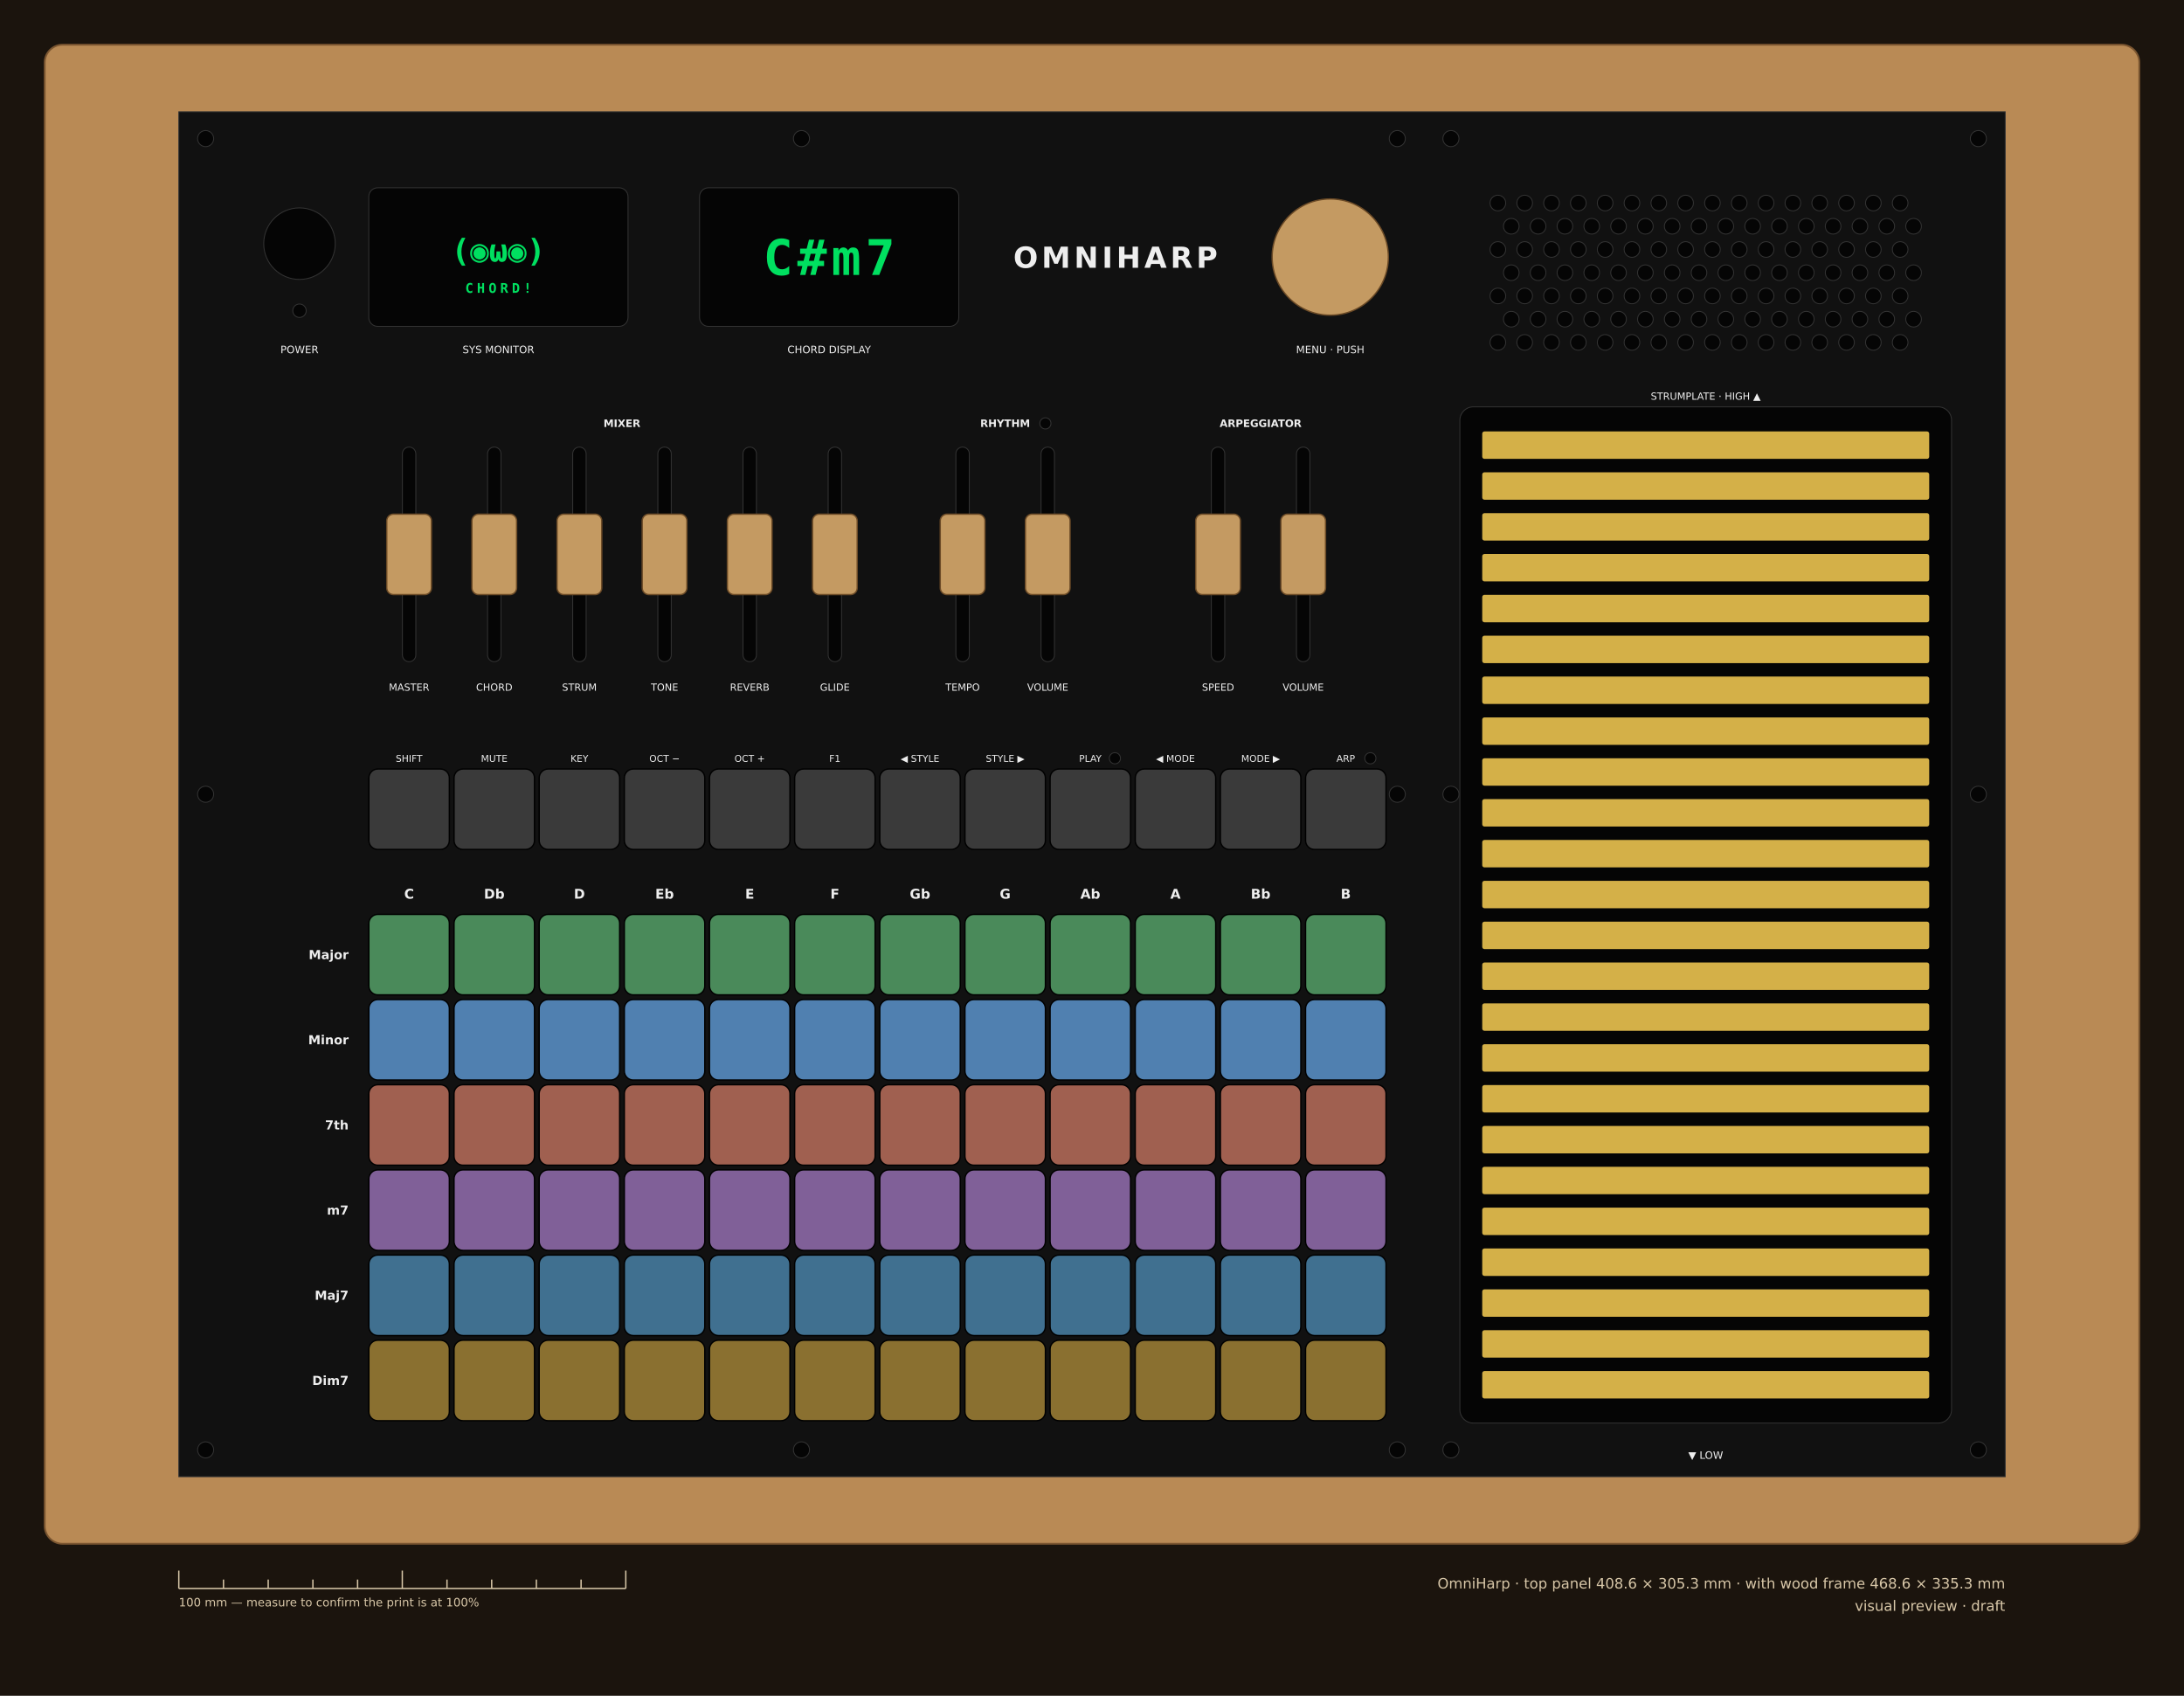
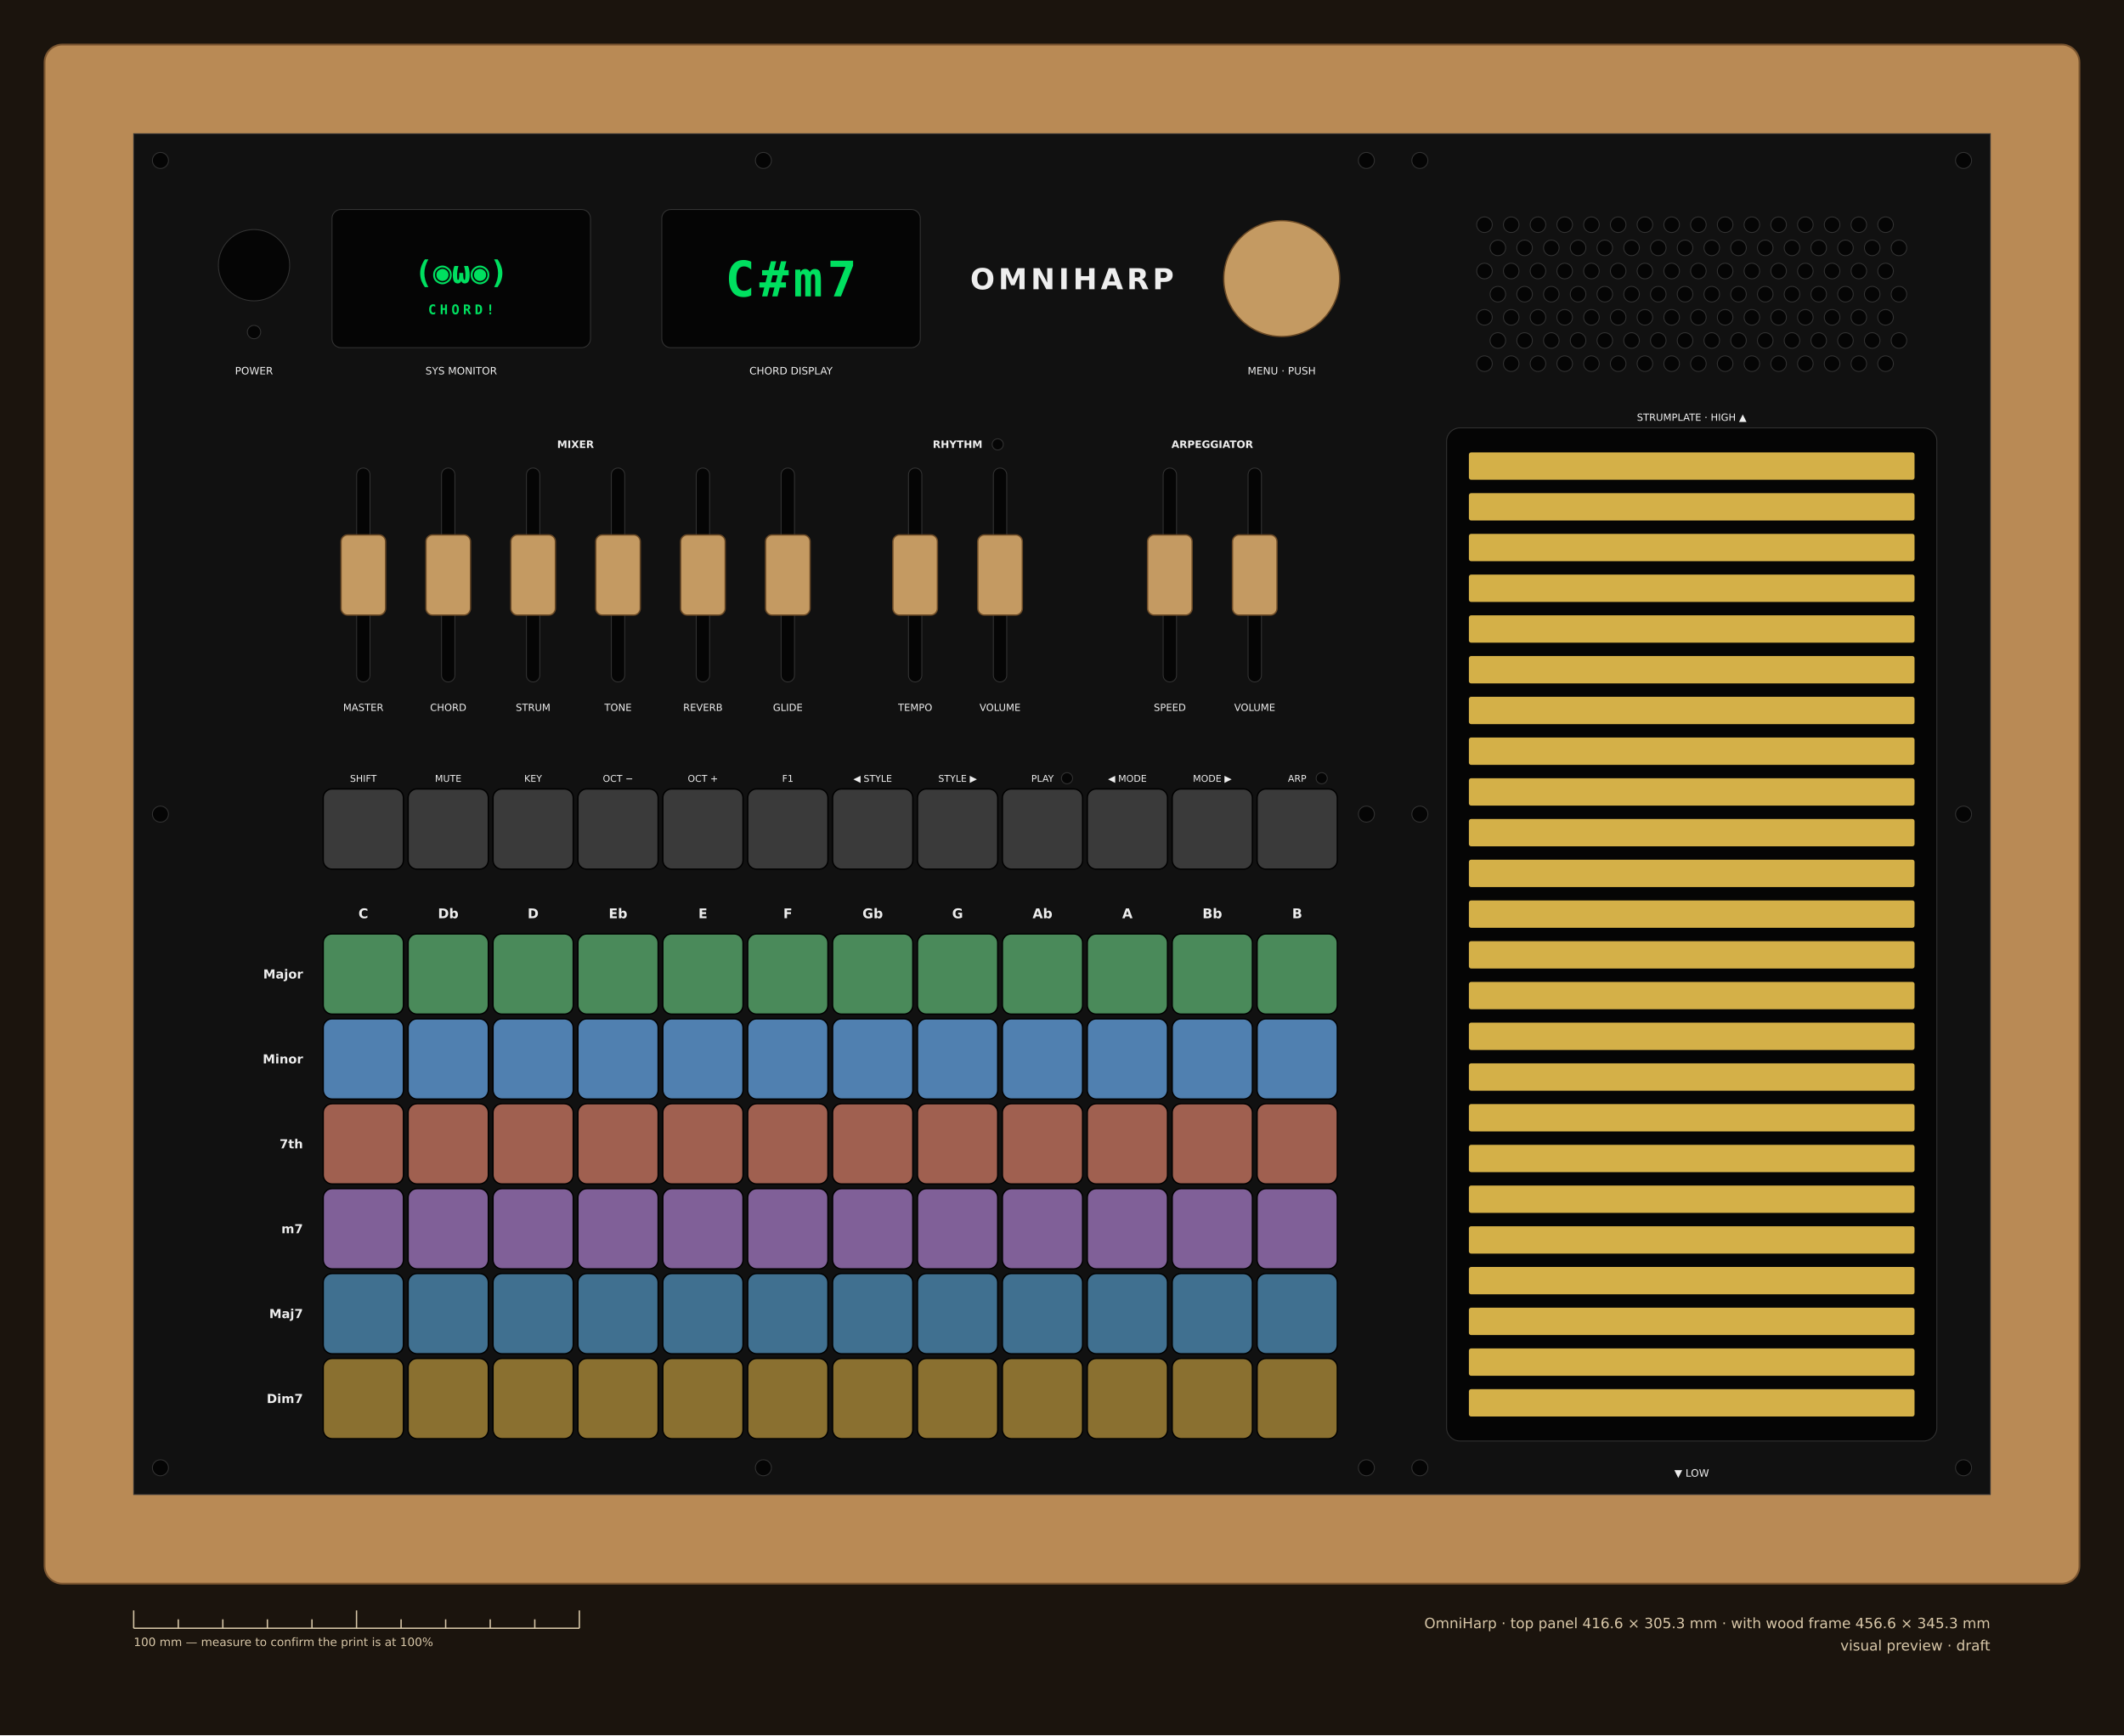
- <svg xmlns="http://www.w3.org/2000/svg" width="488.6mm" height="379.3mm" viewBox="0 0 488.6 379.3">
+ <svg xmlns="http://www.w3.org/2000/svg" width="476.6mm" height="389.3mm" viewBox="0 0 476.6 389.3">
  <style>
  text { font-family: 'DejaVu Sans', Arial, sans-serif; }
  .silk { text-anchor: middle; }
  .robot, .seg { text-anchor: middle; font-family: 'DejaVu Sans Mono', 'Courier New', monospace; font-weight: bold; }
  .robot { font-size: 7px; } .robot.small { font-size: 3px; letter-spacing: .8px; } .seg { font-size: 11px; letter-spacing: 1px; }
  .title { font-size: 3.2px; } .scale { font-size: 2.6px; }
  .scale-line { stroke-width: .3; }
  
    .sheet { fill: #1b140d; }
    .wood { fill: #b98a55; stroke: #7a5530; stroke-width: .4; }
    .panel { fill: #111; }
    .cut { fill: #050505; stroke: #333; stroke-width: .2; }
    .silk { fill: #eee; }
    .g-key, .g-fnkey { stroke: #000; stroke-width: .3; }
    .g-fnkey { fill: #3a3a3a; }
    .g-knob { fill: #c49a62; stroke: #6b4a26; stroke-width: .3; }
    .g-strip { fill: #d4b048; }
    .g-part, .g-seam { fill: none; stroke: none; }
    .robot, .seg { fill: #00e060; }
    .title, .scale { fill: #d8c7a8; stroke: none; }
    .scale-line { stroke: #d8c7a8; }
</style>
-   <rect class="sheet" x="0" y="0" width="488.6" height="379.3" />
-   <rect class="wood" x="10" y="10" width="468.6" height="335.3" rx="4" />
-   <g transform="translate(40 25)">
-     <rect class="panel" x="0" y="0" width="408.6" height="305.3" />
+   <rect class="sheet" x="0" y="0" width="476.6" height="389.3" />
+   <rect class="wood" x="10" y="10" width="456.6" height="345.3" rx="4" />
+   <g transform="translate(30 30)">
+     <rect class="panel" x="0" y="0" width="416.6" height="305.3" />
    <g class="cut">
      <circle cx="6" cy="6" r="1.8" />
      <circle cx="6" cy="299.3" r="1.8" />
-       <circle cx="272.6" cy="6" r="1.8" />
-       <circle cx="272.6" cy="299.3" r="1.8" />
-       <circle cx="139.3" cy="6" r="1.8" />
-       <circle cx="139.3" cy="299.3" r="1.8" />
+       <circle cx="276.6" cy="6" r="1.8" />
+       <circle cx="276.6" cy="299.3" r="1.8" />
+       <circle cx="141.3" cy="6" r="1.8" />
+       <circle cx="141.3" cy="299.3" r="1.8" />
      <circle cx="6" cy="152.65" r="1.8" />
-       <circle cx="272.6" cy="152.65" r="1.8" />
-       <circle cx="284.6" cy="6" r="1.8" />
-       <circle cx="284.6" cy="299.3" r="1.8" />
-       <circle cx="402.6" cy="6" r="1.8" />
-       <circle cx="402.6" cy="299.3" r="1.8" />
-       <circle cx="284.6" cy="152.65" r="1.8" />
-       <circle cx="402.6" cy="152.65" r="1.8" />
+       <circle cx="276.6" cy="152.65" r="1.8" />
+       <circle cx="288.6" cy="6" r="1.8" />
+       <circle cx="288.6" cy="299.3" r="1.8" />
+       <circle cx="410.6" cy="6" r="1.8" />
+       <circle cx="410.6" cy="299.3" r="1.8" />
+       <circle cx="288.6" cy="152.65" r="1.8" />
+       <circle cx="410.6" cy="152.65" r="1.8" />
      <circle cx="27" cy="29.5" r="8" />
      <circle cx="27" cy="44.5" r="1.5" />
-       <rect x="42.5" y="17" width="58" height="31" rx="2" />
-       <rect x="116.5" y="17" width="58" height="31" rx="2" />
+       <rect x="44.5" y="17" width="58" height="31" rx="2" />
+       <rect x="118.5" y="17" width="58" height="31" rx="2" />
      <circle cx="257.6" cy="32.5" r="3.5" />
      <path d="M50.025,76.5 A1.5,1.5 0 0 1 53.025,76.5 L53.025,121.5 A1.5,1.5 0 0 1 50.025,121.5 Z" />
      <path d="M69.075,76.5 A1.5,1.5 0 0 1 72.075,76.5 L72.075,121.5 A1.5,1.5 0 0 1 69.075,121.5 Z" />
      <path d="M88.125,76.5 A1.5,1.5 0 0 1 91.125,76.5 L91.125,121.5 A1.5,1.5 0 0 1 88.125,121.5 Z" />
      <path d="M107.175,76.5 A1.5,1.5 0 0 1 110.175,76.5 L110.175,121.5 A1.5,1.5 0 0 1 107.175,121.5 Z" />
      <path d="M126.225,76.5 A1.5,1.5 0 0 1 129.225,76.5 L129.225,121.5 A1.5,1.5 0 0 1 126.225,121.5 Z" />
      <path d="M145.275,76.5 A1.5,1.5 0 0 1 148.275,76.5 L148.275,121.5 A1.5,1.5 0 0 1 145.275,121.5 Z" />
      <rect x="44.525" y="149" width="14" height="14" rx="0" />
      <rect x="63.575" y="149" width="14" height="14" rx="0" />
      <rect x="82.625" y="149" width="14" height="14" rx="0" />
      <rect x="101.675" y="149" width="14" height="14" rx="0" />
      <rect x="120.725" y="149" width="14" height="14" rx="0" />
      <rect x="139.775" y="149" width="14" height="14" rx="0" />
      <circle cx="193.875" cy="69.7" r="1.25" />
      <path d="M173.85,76.5 A1.5,1.5 0 0 1 176.85,76.5 L176.85,121.5 A1.5,1.5 0 0 1 173.85,121.5 Z" />
      <path d="M192.9,76.5 A1.5,1.5 0 0 1 195.9,76.5 L195.9,121.5 A1.5,1.5 0 0 1 192.9,121.5 Z" />
      <rect x="158.825" y="149" width="14" height="14" rx="0" />
      <rect x="177.875" y="149" width="14" height="14" rx="0" />
      <rect x="196.925" y="149" width="14" height="14" rx="0" />
      <path d="M231,76.5 A1.5,1.5 0 0 1 234,76.5 L234,121.5 A1.5,1.5 0 0 1 231,121.5 Z" />
      <path d="M250.05,76.5 A1.5,1.5 0 0 1 253.05,76.5 L253.05,121.5 A1.5,1.5 0 0 1 250.05,121.5 Z" />
      <rect x="215.975" y="149" width="14" height="14" rx="0" />
      <rect x="235.025" y="149" width="14" height="14" rx="0" />
      <rect x="254.075" y="149" width="14" height="14" rx="0" />
      <circle cx="209.425" cy="144.6" r="1.25" />
      <circle cx="266.575" cy="144.6" r="1.25" />
      <rect x="44.525" y="181.525" width="14" height="14" rx="0" />
      <rect x="63.575" y="181.525" width="14" height="14" rx="0" />
      <rect x="82.625" y="181.525" width="14" height="14" rx="0" />
      <rect x="101.675" y="181.525" width="14" height="14" rx="0" />
      <rect x="120.725" y="181.525" width="14" height="14" rx="0" />
      <rect x="139.775" y="181.525" width="14" height="14" rx="0" />
      <rect x="158.825" y="181.525" width="14" height="14" rx="0" />
      <rect x="177.875" y="181.525" width="14" height="14" rx="0" />
      <rect x="196.925" y="181.525" width="14" height="14" rx="0" />
      <rect x="215.975" y="181.525" width="14" height="14" rx="0" />
      <rect x="235.025" y="181.525" width="14" height="14" rx="0" />
      <rect x="254.075" y="181.525" width="14" height="14" rx="0" />
      <rect x="44.525" y="200.575" width="14" height="14" rx="0" />
      <rect x="63.575" y="200.575" width="14" height="14" rx="0" />
      <rect x="82.625" y="200.575" width="14" height="14" rx="0" />
      <rect x="101.675" y="200.575" width="14" height="14" rx="0" />
      <rect x="120.725" y="200.575" width="14" height="14" rx="0" />
      <rect x="139.775" y="200.575" width="14" height="14" rx="0" />
      <rect x="158.825" y="200.575" width="14" height="14" rx="0" />
      <rect x="177.875" y="200.575" width="14" height="14" rx="0" />
      <rect x="196.925" y="200.575" width="14" height="14" rx="0" />
      <rect x="215.975" y="200.575" width="14" height="14" rx="0" />
      <rect x="235.025" y="200.575" width="14" height="14" rx="0" />
      <rect x="254.075" y="200.575" width="14" height="14" rx="0" />
      <rect x="44.525" y="219.625" width="14" height="14" rx="0" />
      <rect x="63.575" y="219.625" width="14" height="14" rx="0" />
      <rect x="82.625" y="219.625" width="14" height="14" rx="0" />
      <rect x="101.675" y="219.625" width="14" height="14" rx="0" />
      <rect x="120.725" y="219.625" width="14" height="14" rx="0" />
      <rect x="139.775" y="219.625" width="14" height="14" rx="0" />
      <rect x="158.825" y="219.625" width="14" height="14" rx="0" />
      <rect x="177.875" y="219.625" width="14" height="14" rx="0" />
      <rect x="196.925" y="219.625" width="14" height="14" rx="0" />
      <rect x="215.975" y="219.625" width="14" height="14" rx="0" />
      <rect x="235.025" y="219.625" width="14" height="14" rx="0" />
      <rect x="254.075" y="219.625" width="14" height="14" rx="0" />
      <rect x="44.525" y="238.675" width="14" height="14" rx="0" />
      <rect x="63.575" y="238.675" width="14" height="14" rx="0" />
      <rect x="82.625" y="238.675" width="14" height="14" rx="0" />
      <rect x="101.675" y="238.675" width="14" height="14" rx="0" />
      <rect x="120.725" y="238.675" width="14" height="14" rx="0" />
      <rect x="139.775" y="238.675" width="14" height="14" rx="0" />
      <rect x="158.825" y="238.675" width="14" height="14" rx="0" />
      <rect x="177.875" y="238.675" width="14" height="14" rx="0" />
      <rect x="196.925" y="238.675" width="14" height="14" rx="0" />
      <rect x="215.975" y="238.675" width="14" height="14" rx="0" />
      <rect x="235.025" y="238.675" width="14" height="14" rx="0" />
      <rect x="254.075" y="238.675" width="14" height="14" rx="0" />
      <rect x="44.525" y="257.725" width="14" height="14" rx="0" />
      <rect x="63.575" y="257.725" width="14" height="14" rx="0" />
      <rect x="82.625" y="257.725" width="14" height="14" rx="0" />
      <rect x="101.675" y="257.725" width="14" height="14" rx="0" />
      <rect x="120.725" y="257.725" width="14" height="14" rx="0" />
      <rect x="139.775" y="257.725" width="14" height="14" rx="0" />
      <rect x="158.825" y="257.725" width="14" height="14" rx="0" />
      <rect x="177.875" y="257.725" width="14" height="14" rx="0" />
      <rect x="196.925" y="257.725" width="14" height="14" rx="0" />
      <rect x="215.975" y="257.725" width="14" height="14" rx="0" />
      <rect x="235.025" y="257.725" width="14" height="14" rx="0" />
      <rect x="254.075" y="257.725" width="14" height="14" rx="0" />
      <rect x="44.525" y="276.775" width="14" height="14" rx="0" />
      <rect x="63.575" y="276.775" width="14" height="14" rx="0" />
      <rect x="82.625" y="276.775" width="14" height="14" rx="0" />
      <rect x="101.675" y="276.775" width="14" height="14" rx="0" />
      <rect x="120.725" y="276.775" width="14" height="14" rx="0" />
      <rect x="139.775" y="276.775" width="14" height="14" rx="0" />
      <rect x="158.825" y="276.775" width="14" height="14" rx="0" />
      <rect x="177.875" y="276.775" width="14" height="14" rx="0" />
      <rect x="196.925" y="276.775" width="14" height="14" rx="0" />
      <rect x="215.975" y="276.775" width="14" height="14" rx="0" />
      <rect x="235.025" y="276.775" width="14" height="14" rx="0" />
      <rect x="254.075" y="276.775" width="14" height="14" rx="0" />
-       <circle cx="295.1" cy="20.412" r="1.75" />
-       <circle cx="301.1" cy="20.412" r="1.75" />
-       <circle cx="307.1" cy="20.412" r="1.75" />
-       <circle cx="313.1" cy="20.412" r="1.75" />
-       <circle cx="319.1" cy="20.412" r="1.75" />
-       <circle cx="325.1" cy="20.412" r="1.75" />
-       <circle cx="331.1" cy="20.412" r="1.75" />
-       <circle cx="337.1" cy="20.412" r="1.75" />
-       <circle cx="343.1" cy="20.412" r="1.75" />
-       <circle cx="349.1" cy="20.412" r="1.75" />
-       <circle cx="355.1" cy="20.412" r="1.75" />
-       <circle cx="361.1" cy="20.412" r="1.75" />
-       <circle cx="367.1" cy="20.412" r="1.75" />
-       <circle cx="373.1" cy="20.412" r="1.75" />
-       <circle cx="379.1" cy="20.412" r="1.75" />
-       <circle cx="385.1" cy="20.412" r="1.75" />
-       <circle cx="298.1" cy="25.608" r="1.75" />
-       <circle cx="304.1" cy="25.608" r="1.75" />
-       <circle cx="310.1" cy="25.608" r="1.75" />
-       <circle cx="316.1" cy="25.608" r="1.75" />
-       <circle cx="322.1" cy="25.608" r="1.75" />
-       <circle cx="328.1" cy="25.608" r="1.75" />
-       <circle cx="334.1" cy="25.608" r="1.75" />
-       <circle cx="340.1" cy="25.608" r="1.75" />
-       <circle cx="346.1" cy="25.608" r="1.75" />
-       <circle cx="352.1" cy="25.608" r="1.75" />
-       <circle cx="358.1" cy="25.608" r="1.75" />
-       <circle cx="364.1" cy="25.608" r="1.75" />
-       <circle cx="370.1" cy="25.608" r="1.75" />
-       <circle cx="376.1" cy="25.608" r="1.75" />
-       <circle cx="382.1" cy="25.608" r="1.75" />
-       <circle cx="388.1" cy="25.608" r="1.75" />
-       <circle cx="295.1" cy="30.804" r="1.75" />
-       <circle cx="301.1" cy="30.804" r="1.75" />
-       <circle cx="307.1" cy="30.804" r="1.75" />
-       <circle cx="313.1" cy="30.804" r="1.75" />
-       <circle cx="319.1" cy="30.804" r="1.75" />
-       <circle cx="325.1" cy="30.804" r="1.75" />
-       <circle cx="331.1" cy="30.804" r="1.75" />
-       <circle cx="337.1" cy="30.804" r="1.75" />
-       <circle cx="343.1" cy="30.804" r="1.75" />
-       <circle cx="349.1" cy="30.804" r="1.75" />
-       <circle cx="355.1" cy="30.804" r="1.75" />
-       <circle cx="361.1" cy="30.804" r="1.75" />
-       <circle cx="367.1" cy="30.804" r="1.75" />
-       <circle cx="373.1" cy="30.804" r="1.75" />
-       <circle cx="379.1" cy="30.804" r="1.75" />
-       <circle cx="385.1" cy="30.804" r="1.75" />
-       <circle cx="298.1" cy="36" r="1.75" />
-       <circle cx="304.1" cy="36" r="1.75" />
-       <circle cx="310.1" cy="36" r="1.75" />
-       <circle cx="316.1" cy="36" r="1.75" />
-       <circle cx="322.1" cy="36" r="1.75" />
-       <circle cx="328.1" cy="36" r="1.75" />
-       <circle cx="334.1" cy="36" r="1.75" />
-       <circle cx="340.1" cy="36" r="1.75" />
-       <circle cx="346.1" cy="36" r="1.75" />
-       <circle cx="352.1" cy="36" r="1.75" />
-       <circle cx="358.1" cy="36" r="1.75" />
-       <circle cx="364.1" cy="36" r="1.75" />
-       <circle cx="370.1" cy="36" r="1.75" />
-       <circle cx="376.1" cy="36" r="1.75" />
-       <circle cx="382.1" cy="36" r="1.75" />
-       <circle cx="388.1" cy="36" r="1.75" />
-       <circle cx="295.1" cy="41.196" r="1.75" />
-       <circle cx="301.1" cy="41.196" r="1.75" />
-       <circle cx="307.1" cy="41.196" r="1.75" />
-       <circle cx="313.1" cy="41.196" r="1.75" />
-       <circle cx="319.1" cy="41.196" r="1.75" />
-       <circle cx="325.1" cy="41.196" r="1.75" />
-       <circle cx="331.1" cy="41.196" r="1.75" />
-       <circle cx="337.1" cy="41.196" r="1.75" />
-       <circle cx="343.1" cy="41.196" r="1.75" />
-       <circle cx="349.1" cy="41.196" r="1.75" />
-       <circle cx="355.1" cy="41.196" r="1.75" />
-       <circle cx="361.1" cy="41.196" r="1.75" />
-       <circle cx="367.1" cy="41.196" r="1.75" />
-       <circle cx="373.1" cy="41.196" r="1.75" />
-       <circle cx="379.1" cy="41.196" r="1.75" />
-       <circle cx="385.1" cy="41.196" r="1.75" />
-       <circle cx="298.1" cy="46.392" r="1.75" />
-       <circle cx="304.1" cy="46.392" r="1.75" />
-       <circle cx="310.1" cy="46.392" r="1.75" />
-       <circle cx="316.1" cy="46.392" r="1.75" />
-       <circle cx="322.1" cy="46.392" r="1.75" />
-       <circle cx="328.1" cy="46.392" r="1.75" />
-       <circle cx="334.1" cy="46.392" r="1.75" />
-       <circle cx="340.1" cy="46.392" r="1.75" />
-       <circle cx="346.1" cy="46.392" r="1.75" />
-       <circle cx="352.1" cy="46.392" r="1.75" />
-       <circle cx="358.1" cy="46.392" r="1.75" />
-       <circle cx="364.1" cy="46.392" r="1.75" />
-       <circle cx="370.1" cy="46.392" r="1.75" />
-       <circle cx="376.1" cy="46.392" r="1.75" />
-       <circle cx="382.1" cy="46.392" r="1.75" />
-       <circle cx="388.1" cy="46.392" r="1.75" />
-       <circle cx="295.1" cy="51.588" r="1.75" />
-       <circle cx="301.1" cy="51.588" r="1.75" />
-       <circle cx="307.1" cy="51.588" r="1.75" />
-       <circle cx="313.1" cy="51.588" r="1.75" />
-       <circle cx="319.1" cy="51.588" r="1.75" />
-       <circle cx="325.1" cy="51.588" r="1.75" />
-       <circle cx="331.1" cy="51.588" r="1.75" />
-       <circle cx="337.1" cy="51.588" r="1.75" />
-       <circle cx="343.1" cy="51.588" r="1.75" />
-       <circle cx="349.1" cy="51.588" r="1.75" />
-       <circle cx="355.1" cy="51.588" r="1.75" />
-       <circle cx="361.1" cy="51.588" r="1.75" />
-       <circle cx="367.1" cy="51.588" r="1.75" />
-       <circle cx="373.1" cy="51.588" r="1.75" />
-       <circle cx="379.1" cy="51.588" r="1.75" />
-       <circle cx="385.1" cy="51.588" r="1.75" />
-       <rect x="286.6" y="66" width="110" height="227.3" rx="3" />
+       <circle cx="303.1" cy="20.412" r="1.75" />
+       <circle cx="309.1" cy="20.412" r="1.75" />
+       <circle cx="315.1" cy="20.412" r="1.75" />
+       <circle cx="321.1" cy="20.412" r="1.75" />
+       <circle cx="327.1" cy="20.412" r="1.75" />
+       <circle cx="333.1" cy="20.412" r="1.75" />
+       <circle cx="339.1" cy="20.412" r="1.75" />
+       <circle cx="345.1" cy="20.412" r="1.75" />
+       <circle cx="351.1" cy="20.412" r="1.75" />
+       <circle cx="357.1" cy="20.412" r="1.75" />
+       <circle cx="363.1" cy="20.412" r="1.75" />
+       <circle cx="369.1" cy="20.412" r="1.75" />
+       <circle cx="375.1" cy="20.412" r="1.75" />
+       <circle cx="381.1" cy="20.412" r="1.75" />
+       <circle cx="387.1" cy="20.412" r="1.75" />
+       <circle cx="393.1" cy="20.412" r="1.75" />
+       <circle cx="306.1" cy="25.608" r="1.75" />
+       <circle cx="312.1" cy="25.608" r="1.75" />
+       <circle cx="318.1" cy="25.608" r="1.75" />
+       <circle cx="324.1" cy="25.608" r="1.75" />
+       <circle cx="330.1" cy="25.608" r="1.75" />
+       <circle cx="336.1" cy="25.608" r="1.75" />
+       <circle cx="342.1" cy="25.608" r="1.75" />
+       <circle cx="348.1" cy="25.608" r="1.75" />
+       <circle cx="354.1" cy="25.608" r="1.75" />
+       <circle cx="360.1" cy="25.608" r="1.75" />
+       <circle cx="366.1" cy="25.608" r="1.75" />
+       <circle cx="372.1" cy="25.608" r="1.75" />
+       <circle cx="378.1" cy="25.608" r="1.75" />
+       <circle cx="384.1" cy="25.608" r="1.75" />
+       <circle cx="390.1" cy="25.608" r="1.75" />
+       <circle cx="396.1" cy="25.608" r="1.75" />
+       <circle cx="303.1" cy="30.804" r="1.75" />
+       <circle cx="309.1" cy="30.804" r="1.75" />
+       <circle cx="315.1" cy="30.804" r="1.75" />
+       <circle cx="321.1" cy="30.804" r="1.75" />
+       <circle cx="327.1" cy="30.804" r="1.75" />
+       <circle cx="333.1" cy="30.804" r="1.75" />
+       <circle cx="339.1" cy="30.804" r="1.75" />
+       <circle cx="345.1" cy="30.804" r="1.75" />
+       <circle cx="351.1" cy="30.804" r="1.75" />
+       <circle cx="357.1" cy="30.804" r="1.75" />
+       <circle cx="363.1" cy="30.804" r="1.75" />
+       <circle cx="369.1" cy="30.804" r="1.75" />
+       <circle cx="375.1" cy="30.804" r="1.75" />
+       <circle cx="381.1" cy="30.804" r="1.75" />
+       <circle cx="387.1" cy="30.804" r="1.75" />
+       <circle cx="393.1" cy="30.804" r="1.75" />
+       <circle cx="306.1" cy="36" r="1.75" />
+       <circle cx="312.1" cy="36" r="1.75" />
+       <circle cx="318.1" cy="36" r="1.75" />
+       <circle cx="324.1" cy="36" r="1.75" />
+       <circle cx="330.1" cy="36" r="1.75" />
+       <circle cx="336.1" cy="36" r="1.75" />
+       <circle cx="342.1" cy="36" r="1.75" />
+       <circle cx="348.1" cy="36" r="1.75" />
+       <circle cx="354.1" cy="36" r="1.75" />
+       <circle cx="360.1" cy="36" r="1.75" />
+       <circle cx="366.1" cy="36" r="1.75" />
+       <circle cx="372.1" cy="36" r="1.75" />
+       <circle cx="378.1" cy="36" r="1.75" />
+       <circle cx="384.1" cy="36" r="1.75" />
+       <circle cx="390.1" cy="36" r="1.75" />
+       <circle cx="396.1" cy="36" r="1.75" />
+       <circle cx="303.1" cy="41.196" r="1.75" />
+       <circle cx="309.1" cy="41.196" r="1.75" />
+       <circle cx="315.1" cy="41.196" r="1.75" />
+       <circle cx="321.1" cy="41.196" r="1.75" />
+       <circle cx="327.1" cy="41.196" r="1.75" />
+       <circle cx="333.1" cy="41.196" r="1.75" />
+       <circle cx="339.1" cy="41.196" r="1.75" />
+       <circle cx="345.1" cy="41.196" r="1.75" />
+       <circle cx="351.1" cy="41.196" r="1.75" />
+       <circle cx="357.1" cy="41.196" r="1.75" />
+       <circle cx="363.1" cy="41.196" r="1.75" />
+       <circle cx="369.1" cy="41.196" r="1.75" />
+       <circle cx="375.1" cy="41.196" r="1.75" />
+       <circle cx="381.1" cy="41.196" r="1.75" />
+       <circle cx="387.1" cy="41.196" r="1.75" />
+       <circle cx="393.1" cy="41.196" r="1.75" />
+       <circle cx="306.1" cy="46.392" r="1.75" />
+       <circle cx="312.1" cy="46.392" r="1.75" />
+       <circle cx="318.1" cy="46.392" r="1.75" />
+       <circle cx="324.1" cy="46.392" r="1.75" />
+       <circle cx="330.1" cy="46.392" r="1.75" />
+       <circle cx="336.1" cy="46.392" r="1.75" />
+       <circle cx="342.1" cy="46.392" r="1.75" />
+       <circle cx="348.1" cy="46.392" r="1.75" />
+       <circle cx="354.1" cy="46.392" r="1.75" />
+       <circle cx="360.1" cy="46.392" r="1.75" />
+       <circle cx="366.1" cy="46.392" r="1.75" />
+       <circle cx="372.1" cy="46.392" r="1.75" />
+       <circle cx="378.1" cy="46.392" r="1.75" />
+       <circle cx="384.1" cy="46.392" r="1.75" />
+       <circle cx="390.1" cy="46.392" r="1.75" />
+       <circle cx="396.1" cy="46.392" r="1.75" />
+       <circle cx="303.1" cy="51.588" r="1.75" />
+       <circle cx="309.1" cy="51.588" r="1.75" />
+       <circle cx="315.1" cy="51.588" r="1.75" />
+       <circle cx="321.1" cy="51.588" r="1.75" />
+       <circle cx="327.1" cy="51.588" r="1.75" />
+       <circle cx="333.1" cy="51.588" r="1.75" />
+       <circle cx="339.1" cy="51.588" r="1.75" />
+       <circle cx="345.1" cy="51.588" r="1.75" />
+       <circle cx="351.1" cy="51.588" r="1.75" />
+       <circle cx="357.1" cy="51.588" r="1.75" />
+       <circle cx="363.1" cy="51.588" r="1.75" />
+       <circle cx="369.1" cy="51.588" r="1.75" />
+       <circle cx="375.1" cy="51.588" r="1.75" />
+       <circle cx="381.1" cy="51.588" r="1.75" />
+       <circle cx="387.1" cy="51.588" r="1.75" />
+       <circle cx="393.1" cy="51.588" r="1.75" />
+       <rect x="294.6" y="66" width="110" height="227.3" rx="3" />
    </g>
    <g class="guides">
-       <line class="g-seam" x1="278.6" y1="0" x2="278.6" y2="305.3" />
-       <rect class="g-part" x="36" y="12" width="71" height="41" rx="0.5" />
-       <text class="robot" x="71.5" y="33.5">(◉ω◉)</text>
-       <text class="robot small" x="71.5" y="40.5">CHORD!</text>
-       <rect class="g-part" x="110" y="12" width="71" height="41" rx="0.5" />
-       <text class="seg" x="145.5" y="36.5">C#m7</text>
+       <line class="g-seam" x1="282.6" y1="0" x2="282.6" y2="305.3" />
+       <rect class="g-part" x="38" y="12" width="71" height="41" rx="0.5" />
+       <text class="robot" x="73.5" y="33.5">(◉ω◉)</text>
+       <text class="robot small" x="73.5" y="40.5">CHORD!</text>
+       <rect class="g-part" x="112" y="12" width="71" height="41" rx="0.5" />
+       <text class="seg" x="147.5" y="36.5">C#m7</text>
      <circle class="g-knob" cx="257.6" cy="32.5" r="13" />
      <rect class="g-knob" x="46.525" y="90" width="10" height="18" rx="1.5" />
      <rect class="g-knob" x="65.575" y="90" width="10" height="18" rx="1.5" />
      <rect class="g-knob" x="84.625" y="90" width="10" height="18" rx="1.5" />
      <rect class="g-knob" x="103.675" y="90" width="10" height="18" rx="1.5" />
      <rect class="g-knob" x="122.725" y="90" width="10" height="18" rx="1.5" />
      <rect class="g-knob" x="141.775" y="90" width="10" height="18" rx="1.5" />
      <rect class="g-fnkey" x="42.525" y="147" width="18" height="18" rx="2" />
      <rect class="g-fnkey" x="61.575" y="147" width="18" height="18" rx="2" />
      <rect class="g-fnkey" x="80.625" y="147" width="18" height="18" rx="2" />
      <rect class="g-fnkey" x="99.675" y="147" width="18" height="18" rx="2" />
      <rect class="g-fnkey" x="118.725" y="147" width="18" height="18" rx="2" />
      <rect class="g-fnkey" x="137.775" y="147" width="18" height="18" rx="2" />
      <rect class="g-knob" x="170.35" y="90" width="10" height="18" rx="1.5" />
      <rect class="g-knob" x="189.4" y="90" width="10" height="18" rx="1.5" />
      <rect class="g-fnkey" x="156.825" y="147" width="18" height="18" rx="2" />
      <rect class="g-fnkey" x="175.875" y="147" width="18" height="18" rx="2" />
      <rect class="g-fnkey" x="194.925" y="147" width="18" height="18" rx="2" />
      <rect class="g-knob" x="227.5" y="90" width="10" height="18" rx="1.5" />
      <rect class="g-knob" x="246.55" y="90" width="10" height="18" rx="1.5" />
      <rect class="g-fnkey" x="213.975" y="147" width="18" height="18" rx="2" />
      <rect class="g-fnkey" x="233.025" y="147" width="18" height="18" rx="2" />
      <rect class="g-fnkey" x="252.075" y="147" width="18" height="18" rx="2" />
      <rect class="g-key" x="42.525" y="179.525" width="18" height="18" rx="2" style="fill:#4a8a5a" />
      <rect class="g-key" x="61.575" y="179.525" width="18" height="18" rx="2" style="fill:#4a8a5a" />
      <rect class="g-key" x="80.625" y="179.525" width="18" height="18" rx="2" style="fill:#4a8a5a" />
      <rect class="g-key" x="99.675" y="179.525" width="18" height="18" rx="2" style="fill:#4a8a5a" />
      <rect class="g-key" x="118.725" y="179.525" width="18" height="18" rx="2" style="fill:#4a8a5a" />
      <rect class="g-key" x="137.775" y="179.525" width="18" height="18" rx="2" style="fill:#4a8a5a" />
      <rect class="g-key" x="156.825" y="179.525" width="18" height="18" rx="2" style="fill:#4a8a5a" />
      <rect class="g-key" x="175.875" y="179.525" width="18" height="18" rx="2" style="fill:#4a8a5a" />
      <rect class="g-key" x="194.925" y="179.525" width="18" height="18" rx="2" style="fill:#4a8a5a" />
      <rect class="g-key" x="213.975" y="179.525" width="18" height="18" rx="2" style="fill:#4a8a5a" />
      <rect class="g-key" x="233.025" y="179.525" width="18" height="18" rx="2" style="fill:#4a8a5a" />
      <rect class="g-key" x="252.075" y="179.525" width="18" height="18" rx="2" style="fill:#4a8a5a" />
      <rect class="g-key" x="42.525" y="198.575" width="18" height="18" rx="2" style="fill:#5080b0" />
      <rect class="g-key" x="61.575" y="198.575" width="18" height="18" rx="2" style="fill:#5080b0" />
      <rect class="g-key" x="80.625" y="198.575" width="18" height="18" rx="2" style="fill:#5080b0" />
      <rect class="g-key" x="99.675" y="198.575" width="18" height="18" rx="2" style="fill:#5080b0" />
      <rect class="g-key" x="118.725" y="198.575" width="18" height="18" rx="2" style="fill:#5080b0" />
      <rect class="g-key" x="137.775" y="198.575" width="18" height="18" rx="2" style="fill:#5080b0" />
      <rect class="g-key" x="156.825" y="198.575" width="18" height="18" rx="2" style="fill:#5080b0" />
      <rect class="g-key" x="175.875" y="198.575" width="18" height="18" rx="2" style="fill:#5080b0" />
      <rect class="g-key" x="194.925" y="198.575" width="18" height="18" rx="2" style="fill:#5080b0" />
      <rect class="g-key" x="213.975" y="198.575" width="18" height="18" rx="2" style="fill:#5080b0" />
      <rect class="g-key" x="233.025" y="198.575" width="18" height="18" rx="2" style="fill:#5080b0" />
      <rect class="g-key" x="252.075" y="198.575" width="18" height="18" rx="2" style="fill:#5080b0" />
      <rect class="g-key" x="42.525" y="217.625" width="18" height="18" rx="2" style="fill:#a06050" />
      <rect class="g-key" x="61.575" y="217.625" width="18" height="18" rx="2" style="fill:#a06050" />
      <rect class="g-key" x="80.625" y="217.625" width="18" height="18" rx="2" style="fill:#a06050" />
      <rect class="g-key" x="99.675" y="217.625" width="18" height="18" rx="2" style="fill:#a06050" />
      <rect class="g-key" x="118.725" y="217.625" width="18" height="18" rx="2" style="fill:#a06050" />
      <rect class="g-key" x="137.775" y="217.625" width="18" height="18" rx="2" style="fill:#a06050" />
      <rect class="g-key" x="156.825" y="217.625" width="18" height="18" rx="2" style="fill:#a06050" />
      <rect class="g-key" x="175.875" y="217.625" width="18" height="18" rx="2" style="fill:#a06050" />
      <rect class="g-key" x="194.925" y="217.625" width="18" height="18" rx="2" style="fill:#a06050" />
      <rect class="g-key" x="213.975" y="217.625" width="18" height="18" rx="2" style="fill:#a06050" />
      <rect class="g-key" x="233.025" y="217.625" width="18" height="18" rx="2" style="fill:#a06050" />
      <rect class="g-key" x="252.075" y="217.625" width="18" height="18" rx="2" style="fill:#a06050" />
      <rect class="g-key" x="42.525" y="236.675" width="18" height="18" rx="2" style="fill:#806098" />
      <rect class="g-key" x="61.575" y="236.675" width="18" height="18" rx="2" style="fill:#806098" />
      <rect class="g-key" x="80.625" y="236.675" width="18" height="18" rx="2" style="fill:#806098" />
      <rect class="g-key" x="99.675" y="236.675" width="18" height="18" rx="2" style="fill:#806098" />
      <rect class="g-key" x="118.725" y="236.675" width="18" height="18" rx="2" style="fill:#806098" />
      <rect class="g-key" x="137.775" y="236.675" width="18" height="18" rx="2" style="fill:#806098" />
      <rect class="g-key" x="156.825" y="236.675" width="18" height="18" rx="2" style="fill:#806098" />
      <rect class="g-key" x="175.875" y="236.675" width="18" height="18" rx="2" style="fill:#806098" />
      <rect class="g-key" x="194.925" y="236.675" width="18" height="18" rx="2" style="fill:#806098" />
      <rect class="g-key" x="213.975" y="236.675" width="18" height="18" rx="2" style="fill:#806098" />
      <rect class="g-key" x="233.025" y="236.675" width="18" height="18" rx="2" style="fill:#806098" />
      <rect class="g-key" x="252.075" y="236.675" width="18" height="18" rx="2" style="fill:#806098" />
      <rect class="g-key" x="42.525" y="255.725" width="18" height="18" rx="2" style="fill:#407090" />
      <rect class="g-key" x="61.575" y="255.725" width="18" height="18" rx="2" style="fill:#407090" />
      <rect class="g-key" x="80.625" y="255.725" width="18" height="18" rx="2" style="fill:#407090" />
      <rect class="g-key" x="99.675" y="255.725" width="18" height="18" rx="2" style="fill:#407090" />
      <rect class="g-key" x="118.725" y="255.725" width="18" height="18" rx="2" style="fill:#407090" />
      <rect class="g-key" x="137.775" y="255.725" width="18" height="18" rx="2" style="fill:#407090" />
      <rect class="g-key" x="156.825" y="255.725" width="18" height="18" rx="2" style="fill:#407090" />
      <rect class="g-key" x="175.875" y="255.725" width="18" height="18" rx="2" style="fill:#407090" />
      <rect class="g-key" x="194.925" y="255.725" width="18" height="18" rx="2" style="fill:#407090" />
      <rect class="g-key" x="213.975" y="255.725" width="18" height="18" rx="2" style="fill:#407090" />
      <rect class="g-key" x="233.025" y="255.725" width="18" height="18" rx="2" style="fill:#407090" />
      <rect class="g-key" x="252.075" y="255.725" width="18" height="18" rx="2" style="fill:#407090" />
      <rect class="g-key" x="42.525" y="274.775" width="18" height="18" rx="2" style="fill:#8a7030" />
      <rect class="g-key" x="61.575" y="274.775" width="18" height="18" rx="2" style="fill:#8a7030" />
      <rect class="g-key" x="80.625" y="274.775" width="18" height="18" rx="2" style="fill:#8a7030" />
      <rect class="g-key" x="99.675" y="274.775" width="18" height="18" rx="2" style="fill:#8a7030" />
      <rect class="g-key" x="118.725" y="274.775" width="18" height="18" rx="2" style="fill:#8a7030" />
      <rect class="g-key" x="137.775" y="274.775" width="18" height="18" rx="2" style="fill:#8a7030" />
      <rect class="g-key" x="156.825" y="274.775" width="18" height="18" rx="2" style="fill:#8a7030" />
      <rect class="g-key" x="175.875" y="274.775" width="18" height="18" rx="2" style="fill:#8a7030" />
      <rect class="g-key" x="194.925" y="274.775" width="18" height="18" rx="2" style="fill:#8a7030" />
      <rect class="g-key" x="213.975" y="274.775" width="18" height="18" rx="2" style="fill:#8a7030" />
      <rect class="g-key" x="233.025" y="274.775" width="18" height="18" rx="2" style="fill:#8a7030" />
      <rect class="g-key" x="252.075" y="274.775" width="18" height="18" rx="2" style="fill:#8a7030" />
-       <rect class="g-part" x="306.6" y="16" width="70" height="40" rx="0.5" />
-       <rect class="g-strip" x="291.6" y="71.5" width="100" height="6.138" rx="0.5" />
-       <rect class="g-strip" x="291.6" y="80.638" width="100" height="6.138" rx="0.5" />
-       <rect class="g-strip" x="291.6" y="89.775" width="100" height="6.138" rx="0.5" />
-       <rect class="g-strip" x="291.6" y="98.913" width="100" height="6.138" rx="0.5" />
-       <rect class="g-strip" x="291.6" y="108.05" width="100" height="6.138" rx="0.5" />
-       <rect class="g-strip" x="291.6" y="117.188" width="100" height="6.138" rx="0.5" />
-       <rect class="g-strip" x="291.6" y="126.325" width="100" height="6.138" rx="0.5" />
-       <rect class="g-strip" x="291.6" y="135.463" width="100" height="6.138" rx="0.5" />
-       <rect class="g-strip" x="291.6" y="144.6" width="100" height="6.138" rx="0.5" />
-       <rect class="g-strip" x="291.6" y="153.738" width="100" height="6.138" rx="0.5" />
-       <rect class="g-strip" x="291.6" y="162.875" width="100" height="6.138" rx="0.5" />
-       <rect class="g-strip" x="291.6" y="172.013" width="100" height="6.138" rx="0.5" />
-       <rect class="g-strip" x="291.6" y="181.15" width="100" height="6.138" rx="0.5" />
-       <rect class="g-strip" x="291.6" y="190.288" width="100" height="6.138" rx="0.5" />
-       <rect class="g-strip" x="291.6" y="199.425" width="100" height="6.138" rx="0.5" />
-       <rect class="g-strip" x="291.6" y="208.563" width="100" height="6.138" rx="0.5" />
-       <rect class="g-strip" x="291.6" y="217.7" width="100" height="6.138" rx="0.5" />
-       <rect class="g-strip" x="291.6" y="226.838" width="100" height="6.138" rx="0.5" />
-       <rect class="g-strip" x="291.6" y="235.975" width="100" height="6.138" rx="0.5" />
-       <rect class="g-strip" x="291.6" y="245.113" width="100" height="6.138" rx="0.5" />
-       <rect class="g-strip" x="291.6" y="254.25" width="100" height="6.138" rx="0.5" />
-       <rect class="g-strip" x="291.6" y="263.387" width="100" height="6.138" rx="0.5" />
-       <rect class="g-strip" x="291.6" y="272.525" width="100" height="6.138" rx="0.5" />
-       <rect class="g-strip" x="291.6" y="281.663" width="100" height="6.138" rx="0.5" />
+       <rect class="g-part" x="314.6" y="16" width="70" height="40" rx="0.5" />
+       <rect class="g-strip" x="299.6" y="71.5" width="100" height="6.138" rx="0.5" />
+       <rect class="g-strip" x="299.6" y="80.638" width="100" height="6.138" rx="0.5" />
+       <rect class="g-strip" x="299.6" y="89.775" width="100" height="6.138" rx="0.5" />
+       <rect class="g-strip" x="299.6" y="98.913" width="100" height="6.138" rx="0.5" />
+       <rect class="g-strip" x="299.6" y="108.05" width="100" height="6.138" rx="0.5" />
+       <rect class="g-strip" x="299.6" y="117.188" width="100" height="6.138" rx="0.5" />
+       <rect class="g-strip" x="299.6" y="126.325" width="100" height="6.138" rx="0.5" />
+       <rect class="g-strip" x="299.6" y="135.463" width="100" height="6.138" rx="0.5" />
+       <rect class="g-strip" x="299.6" y="144.6" width="100" height="6.138" rx="0.5" />
+       <rect class="g-strip" x="299.6" y="153.738" width="100" height="6.138" rx="0.5" />
+       <rect class="g-strip" x="299.6" y="162.875" width="100" height="6.138" rx="0.5" />
+       <rect class="g-strip" x="299.6" y="172.013" width="100" height="6.138" rx="0.5" />
+       <rect class="g-strip" x="299.6" y="181.15" width="100" height="6.138" rx="0.5" />
+       <rect class="g-strip" x="299.6" y="190.288" width="100" height="6.138" rx="0.5" />
+       <rect class="g-strip" x="299.6" y="199.425" width="100" height="6.138" rx="0.5" />
+       <rect class="g-strip" x="299.6" y="208.563" width="100" height="6.138" rx="0.5" />
+       <rect class="g-strip" x="299.6" y="217.7" width="100" height="6.138" rx="0.5" />
+       <rect class="g-strip" x="299.6" y="226.838" width="100" height="6.138" rx="0.5" />
+       <rect class="g-strip" x="299.6" y="235.975" width="100" height="6.138" rx="0.5" />
+       <rect class="g-strip" x="299.6" y="245.113" width="100" height="6.138" rx="0.5" />
+       <rect class="g-strip" x="299.6" y="254.25" width="100" height="6.138" rx="0.5" />
+       <rect class="g-strip" x="299.6" y="263.387" width="100" height="6.138" rx="0.5" />
+       <rect class="g-strip" x="299.6" y="272.525" width="100" height="6.138" rx="0.5" />
+       <rect class="g-strip" x="299.6" y="281.663" width="100" height="6.138" rx="0.5" />
    </g>
-     <rect class="cut" x="0" y="0" width="408.6" height="305.3" style="fill:none" />
+     <rect class="cut" x="0" y="0" width="416.6" height="305.3" style="fill:none" />
    <g>
      <text class="silk" x="27" y="54" style="font-size:2.3px;text-anchor:middle;font-weight:normal;letter-spacing:0px">POWER</text>
-       <text class="silk" x="71.5" y="54" style="font-size:2.3px;text-anchor:middle;font-weight:normal;letter-spacing:0px">SYS MONITOR</text>
-       <text class="silk" x="145.5" y="54" style="font-size:2.3px;text-anchor:middle;font-weight:normal;letter-spacing:0px">CHORD DISPLAY</text>
+       <text class="silk" x="73.5" y="54" style="font-size:2.3px;text-anchor:middle;font-weight:normal;letter-spacing:0px">SYS MONITOR</text>
+       <text class="silk" x="147.5" y="54" style="font-size:2.3px;text-anchor:middle;font-weight:normal;letter-spacing:0px">CHORD DISPLAY</text>
      <text class="silk" x="257.6" y="54" style="font-size:2.3px;text-anchor:middle;font-weight:normal;letter-spacing:0px">MENU · PUSH</text>
-       <text class="silk" x="209.55" y="34.9" style="font-size:6.5px;text-anchor:middle;font-weight:900;letter-spacing:0.8px">OMNIHARP</text>
+       <text class="silk" x="210.55" y="34.9" style="font-size:6.5px;text-anchor:middle;font-weight:900;letter-spacing:0.8px">OMNIHARP</text>
      <text class="silk" x="99.15" y="70.5" style="font-size:2.3px;text-anchor:middle;font-weight:bold;letter-spacing:0px">MIXER</text>
      <text class="silk" x="51.525" y="129.5" style="font-size:2.2px;text-anchor:middle;font-weight:normal;letter-spacing:0px">MASTER</text>
      <text class="silk" x="70.575" y="129.5" style="font-size:2.2px;text-anchor:middle;font-weight:normal;letter-spacing:0px">CHORD</text>
      <text class="silk" x="89.625" y="129.5" style="font-size:2.2px;text-anchor:middle;font-weight:normal;letter-spacing:0px">STRUM</text>
      <text class="silk" x="108.675" y="129.5" style="font-size:2.2px;text-anchor:middle;font-weight:normal;letter-spacing:0px">TONE</text>
      <text class="silk" x="127.725" y="129.5" style="font-size:2.2px;text-anchor:middle;font-weight:normal;letter-spacing:0px">REVERB</text>
      <text class="silk" x="146.775" y="129.5" style="font-size:2.2px;text-anchor:middle;font-weight:normal;letter-spacing:0px">GLIDE</text>
      <text class="silk" x="51.525" y="145.4" style="font-size:2.1px;text-anchor:middle;font-weight:normal;letter-spacing:0px">SHIFT</text>
      <text class="silk" x="70.575" y="145.4" style="font-size:2.1px;text-anchor:middle;font-weight:normal;letter-spacing:0px">MUTE</text>
      <text class="silk" x="89.625" y="145.4" style="font-size:2.1px;text-anchor:middle;font-weight:normal;letter-spacing:0px">KEY</text>
      <text class="silk" x="108.675" y="145.4" style="font-size:2.1px;text-anchor:middle;font-weight:normal;letter-spacing:0px">OCT −</text>
      <text class="silk" x="127.725" y="145.4" style="font-size:2.1px;text-anchor:middle;font-weight:normal;letter-spacing:0px">OCT +</text>
      <text class="silk" x="146.775" y="145.4" style="font-size:2.1px;text-anchor:middle;font-weight:normal;letter-spacing:0px">F1</text>
      <text class="silk" x="184.875" y="70.5" style="font-size:2.3px;text-anchor:middle;font-weight:bold;letter-spacing:0px">RHYTHM</text>
      <text class="silk" x="175.35" y="129.5" style="font-size:2.2px;text-anchor:middle;font-weight:normal;letter-spacing:0px">TEMPO</text>
      <text class="silk" x="194.4" y="129.5" style="font-size:2.2px;text-anchor:middle;font-weight:normal;letter-spacing:0px">VOLUME</text>
      <text class="silk" x="165.825" y="145.4" style="font-size:2.1px;text-anchor:middle;font-weight:normal;letter-spacing:0px">◀ STYLE</text>
      <text class="silk" x="184.875" y="145.4" style="font-size:2.1px;text-anchor:middle;font-weight:normal;letter-spacing:0px">STYLE ▶</text>
      <text class="silk" x="203.925" y="145.4" style="font-size:2.1px;text-anchor:middle;font-weight:normal;letter-spacing:0px">PLAY</text>
      <text class="silk" x="242.025" y="70.5" style="font-size:2.3px;text-anchor:middle;font-weight:bold;letter-spacing:0px">ARPEGGIATOR</text>
      <text class="silk" x="232.5" y="129.5" style="font-size:2.2px;text-anchor:middle;font-weight:normal;letter-spacing:0px">SPEED</text>
      <text class="silk" x="251.55" y="129.5" style="font-size:2.2px;text-anchor:middle;font-weight:normal;letter-spacing:0px">VOLUME</text>
      <text class="silk" x="222.975" y="145.4" style="font-size:2.1px;text-anchor:middle;font-weight:normal;letter-spacing:0px">◀ MODE</text>
      <text class="silk" x="242.025" y="145.4" style="font-size:2.1px;text-anchor:middle;font-weight:normal;letter-spacing:0px">MODE ▶</text>
      <text class="silk" x="261.075" y="145.4" style="font-size:2.1px;text-anchor:middle;font-weight:normal;letter-spacing:0px">ARP</text>
      <text class="silk" x="51.525" y="176" style="font-size:3px;text-anchor:middle;font-weight:bold;letter-spacing:0px">C</text>
      <text class="silk" x="70.575" y="176" style="font-size:3px;text-anchor:middle;font-weight:bold;letter-spacing:0px">Db</text>
      <text class="silk" x="89.625" y="176" style="font-size:3px;text-anchor:middle;font-weight:bold;letter-spacing:0px">D</text>
      <text class="silk" x="108.675" y="176" style="font-size:3px;text-anchor:middle;font-weight:bold;letter-spacing:0px">Eb</text>
      <text class="silk" x="127.725" y="176" style="font-size:3px;text-anchor:middle;font-weight:bold;letter-spacing:0px">E</text>
      <text class="silk" x="146.775" y="176" style="font-size:3px;text-anchor:middle;font-weight:bold;letter-spacing:0px">F</text>
      <text class="silk" x="165.825" y="176" style="font-size:3px;text-anchor:middle;font-weight:bold;letter-spacing:0px">Gb</text>
      <text class="silk" x="184.875" y="176" style="font-size:3px;text-anchor:middle;font-weight:bold;letter-spacing:0px">G</text>
      <text class="silk" x="203.925" y="176" style="font-size:3px;text-anchor:middle;font-weight:bold;letter-spacing:0px">Ab</text>
      <text class="silk" x="222.975" y="176" style="font-size:3px;text-anchor:middle;font-weight:bold;letter-spacing:0px">A</text>
      <text class="silk" x="242.025" y="176" style="font-size:3px;text-anchor:middle;font-weight:bold;letter-spacing:0px">Bb</text>
      <text class="silk" x="261.075" y="176" style="font-size:3px;text-anchor:middle;font-weight:bold;letter-spacing:0px">B</text>
      <text class="silk" x="38" y="189.525" style="font-size:2.8px;text-anchor:end;font-weight:bold;letter-spacing:0px">Major</text>
      <text class="silk" x="38" y="208.575" style="font-size:2.8px;text-anchor:end;font-weight:bold;letter-spacing:0px">Minor</text>
      <text class="silk" x="38" y="227.625" style="font-size:2.8px;text-anchor:end;font-weight:bold;letter-spacing:0px">7th</text>
      <text class="silk" x="38" y="246.675" style="font-size:2.8px;text-anchor:end;font-weight:bold;letter-spacing:0px">m7</text>
      <text class="silk" x="38" y="265.725" style="font-size:2.8px;text-anchor:end;font-weight:bold;letter-spacing:0px">Maj7</text>
      <text class="silk" x="38" y="284.775" style="font-size:2.8px;text-anchor:end;font-weight:bold;letter-spacing:0px">Dim7</text>
-       <text class="silk" x="341.6" y="64.4" style="font-size:2.2px;text-anchor:middle;font-weight:normal;letter-spacing:0px">STRUMPLATE · HIGH ▲</text>
-       <text class="silk" x="341.6" y="301.3" style="font-size:2.3px;text-anchor:middle;font-weight:normal;letter-spacing:0px">▼ LOW</text>
+       <text class="silk" x="349.6" y="64.4" style="font-size:2.2px;text-anchor:middle;font-weight:normal;letter-spacing:0px">STRUMPLATE · HIGH ▲</text>
+       <text class="silk" x="349.6" y="301.3" style="font-size:2.3px;text-anchor:middle;font-weight:normal;letter-spacing:0px">▼ LOW</text>
    </g>
  </g>
-   <line class="scale-line" x1="40" y1="355.3" x2="140" y2="355.3" />
-   <line class="scale-line" x1="40" y1="355.3" x2="40" y2="351.3" />
-   <line class="scale-line" x1="50" y1="355.3" x2="50" y2="353.3" />
-   <line class="scale-line" x1="60" y1="355.3" x2="60" y2="353.3" />
-   <line class="scale-line" x1="70" y1="355.3" x2="70" y2="353.3" />
-   <line class="scale-line" x1="80" y1="355.3" x2="80" y2="353.3" />
-   <line class="scale-line" x1="90" y1="355.3" x2="90" y2="351.3" />
-   <line class="scale-line" x1="100" y1="355.3" x2="100" y2="353.3" />
-   <line class="scale-line" x1="110" y1="355.3" x2="110" y2="353.3" />
-   <line class="scale-line" x1="120" y1="355.3" x2="120" y2="353.3" />
-   <line class="scale-line" x1="130" y1="355.3" x2="130" y2="353.3" />
-   <line class="scale-line" x1="140" y1="355.3" x2="140" y2="351.3" />
-   <text class="scale" x="40" y="359.3">100 mm — measure to confirm the print is at 100%</text>
-   <text class="title" x="448.6" y="355.3" text-anchor="end">OmniHarp · top panel 408.6 × 305.3 mm · with wood frame 468.6 × 335.3 mm</text>
-   <text class="title" x="448.6" y="360.3" text-anchor="end">visual preview · draft</text>
+   <line class="scale-line" x1="30" y1="365.3" x2="130" y2="365.3" />
+   <line class="scale-line" x1="30" y1="365.3" x2="30" y2="361.3" />
+   <line class="scale-line" x1="40" y1="365.3" x2="40" y2="363.3" />
+   <line class="scale-line" x1="50" y1="365.3" x2="50" y2="363.3" />
+   <line class="scale-line" x1="60" y1="365.3" x2="60" y2="363.3" />
+   <line class="scale-line" x1="70" y1="365.3" x2="70" y2="363.3" />
+   <line class="scale-line" x1="80" y1="365.3" x2="80" y2="361.3" />
+   <line class="scale-line" x1="90" y1="365.3" x2="90" y2="363.3" />
+   <line class="scale-line" x1="100" y1="365.3" x2="100" y2="363.3" />
+   <line class="scale-line" x1="110" y1="365.3" x2="110" y2="363.3" />
+   <line class="scale-line" x1="120" y1="365.3" x2="120" y2="363.3" />
+   <line class="scale-line" x1="130" y1="365.3" x2="130" y2="361.3" />
+   <text class="scale" x="30" y="369.3">100 mm — measure to confirm the print is at 100%</text>
+   <text class="title" x="446.6" y="365.3" text-anchor="end">OmniHarp · top panel 416.6 × 305.3 mm · with wood frame 456.6 × 345.3 mm</text>
+   <text class="title" x="446.6" y="370.3" text-anchor="end">visual preview · draft</text>
</svg>
